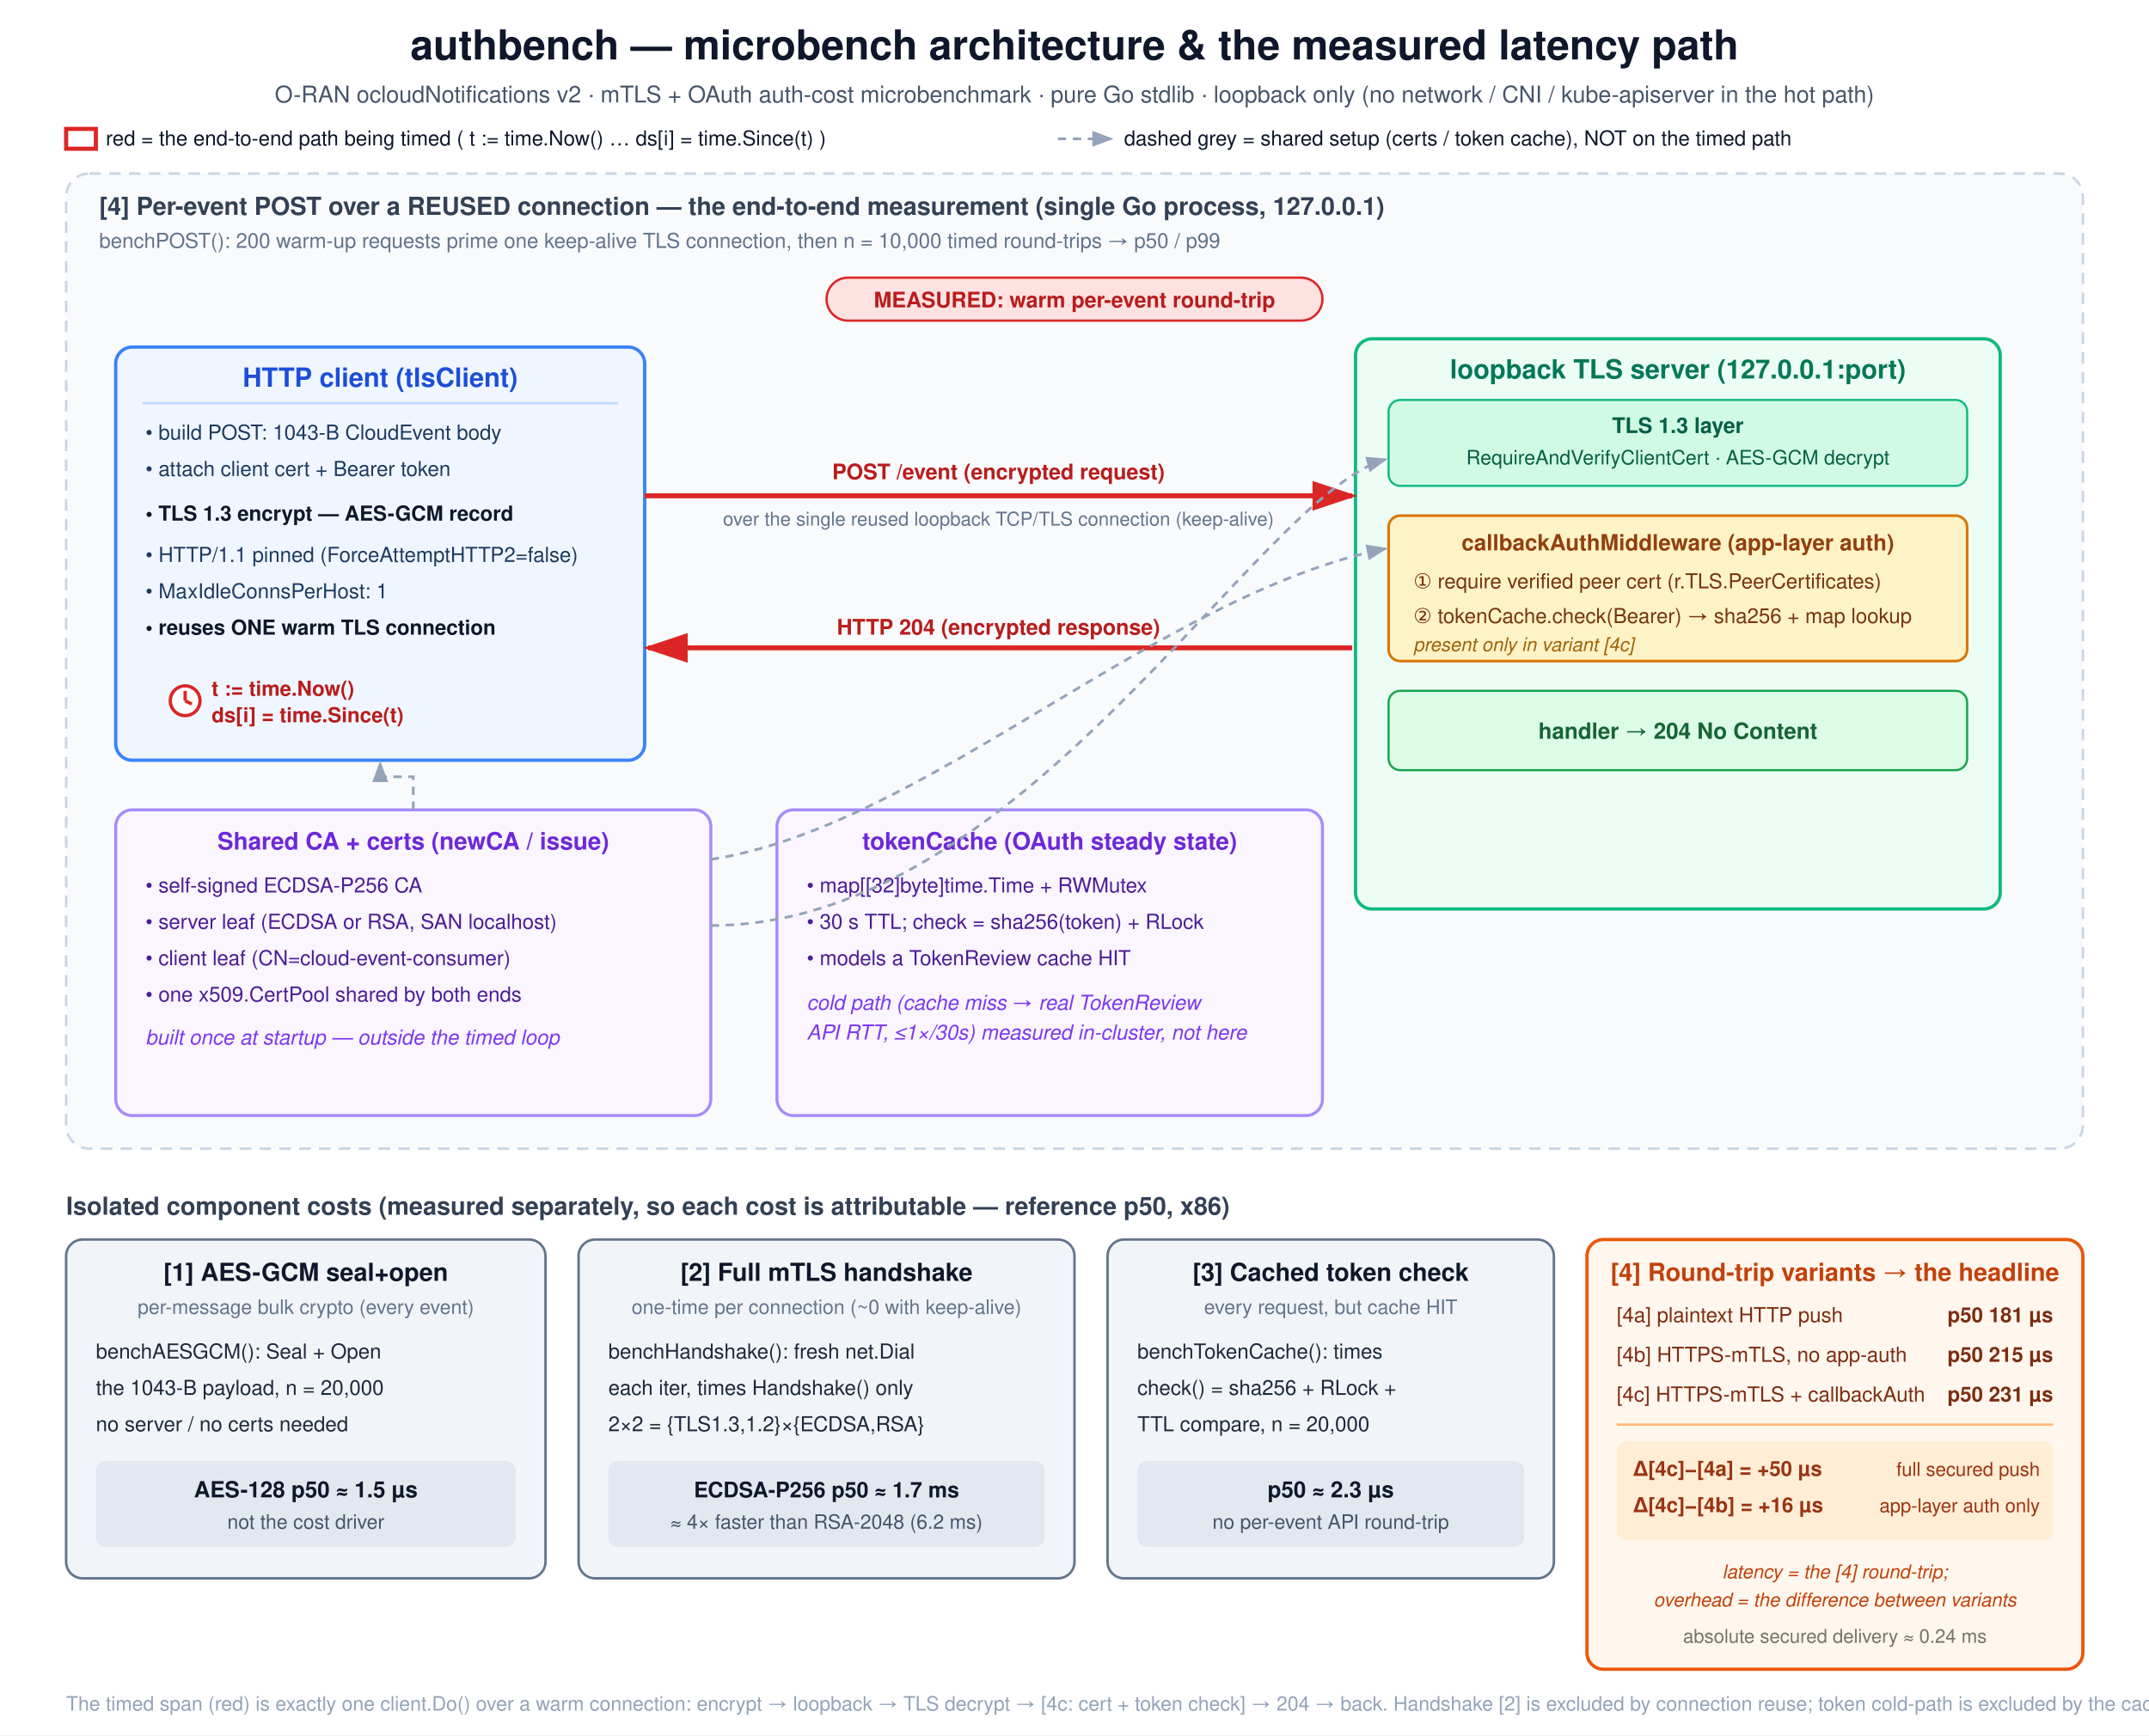
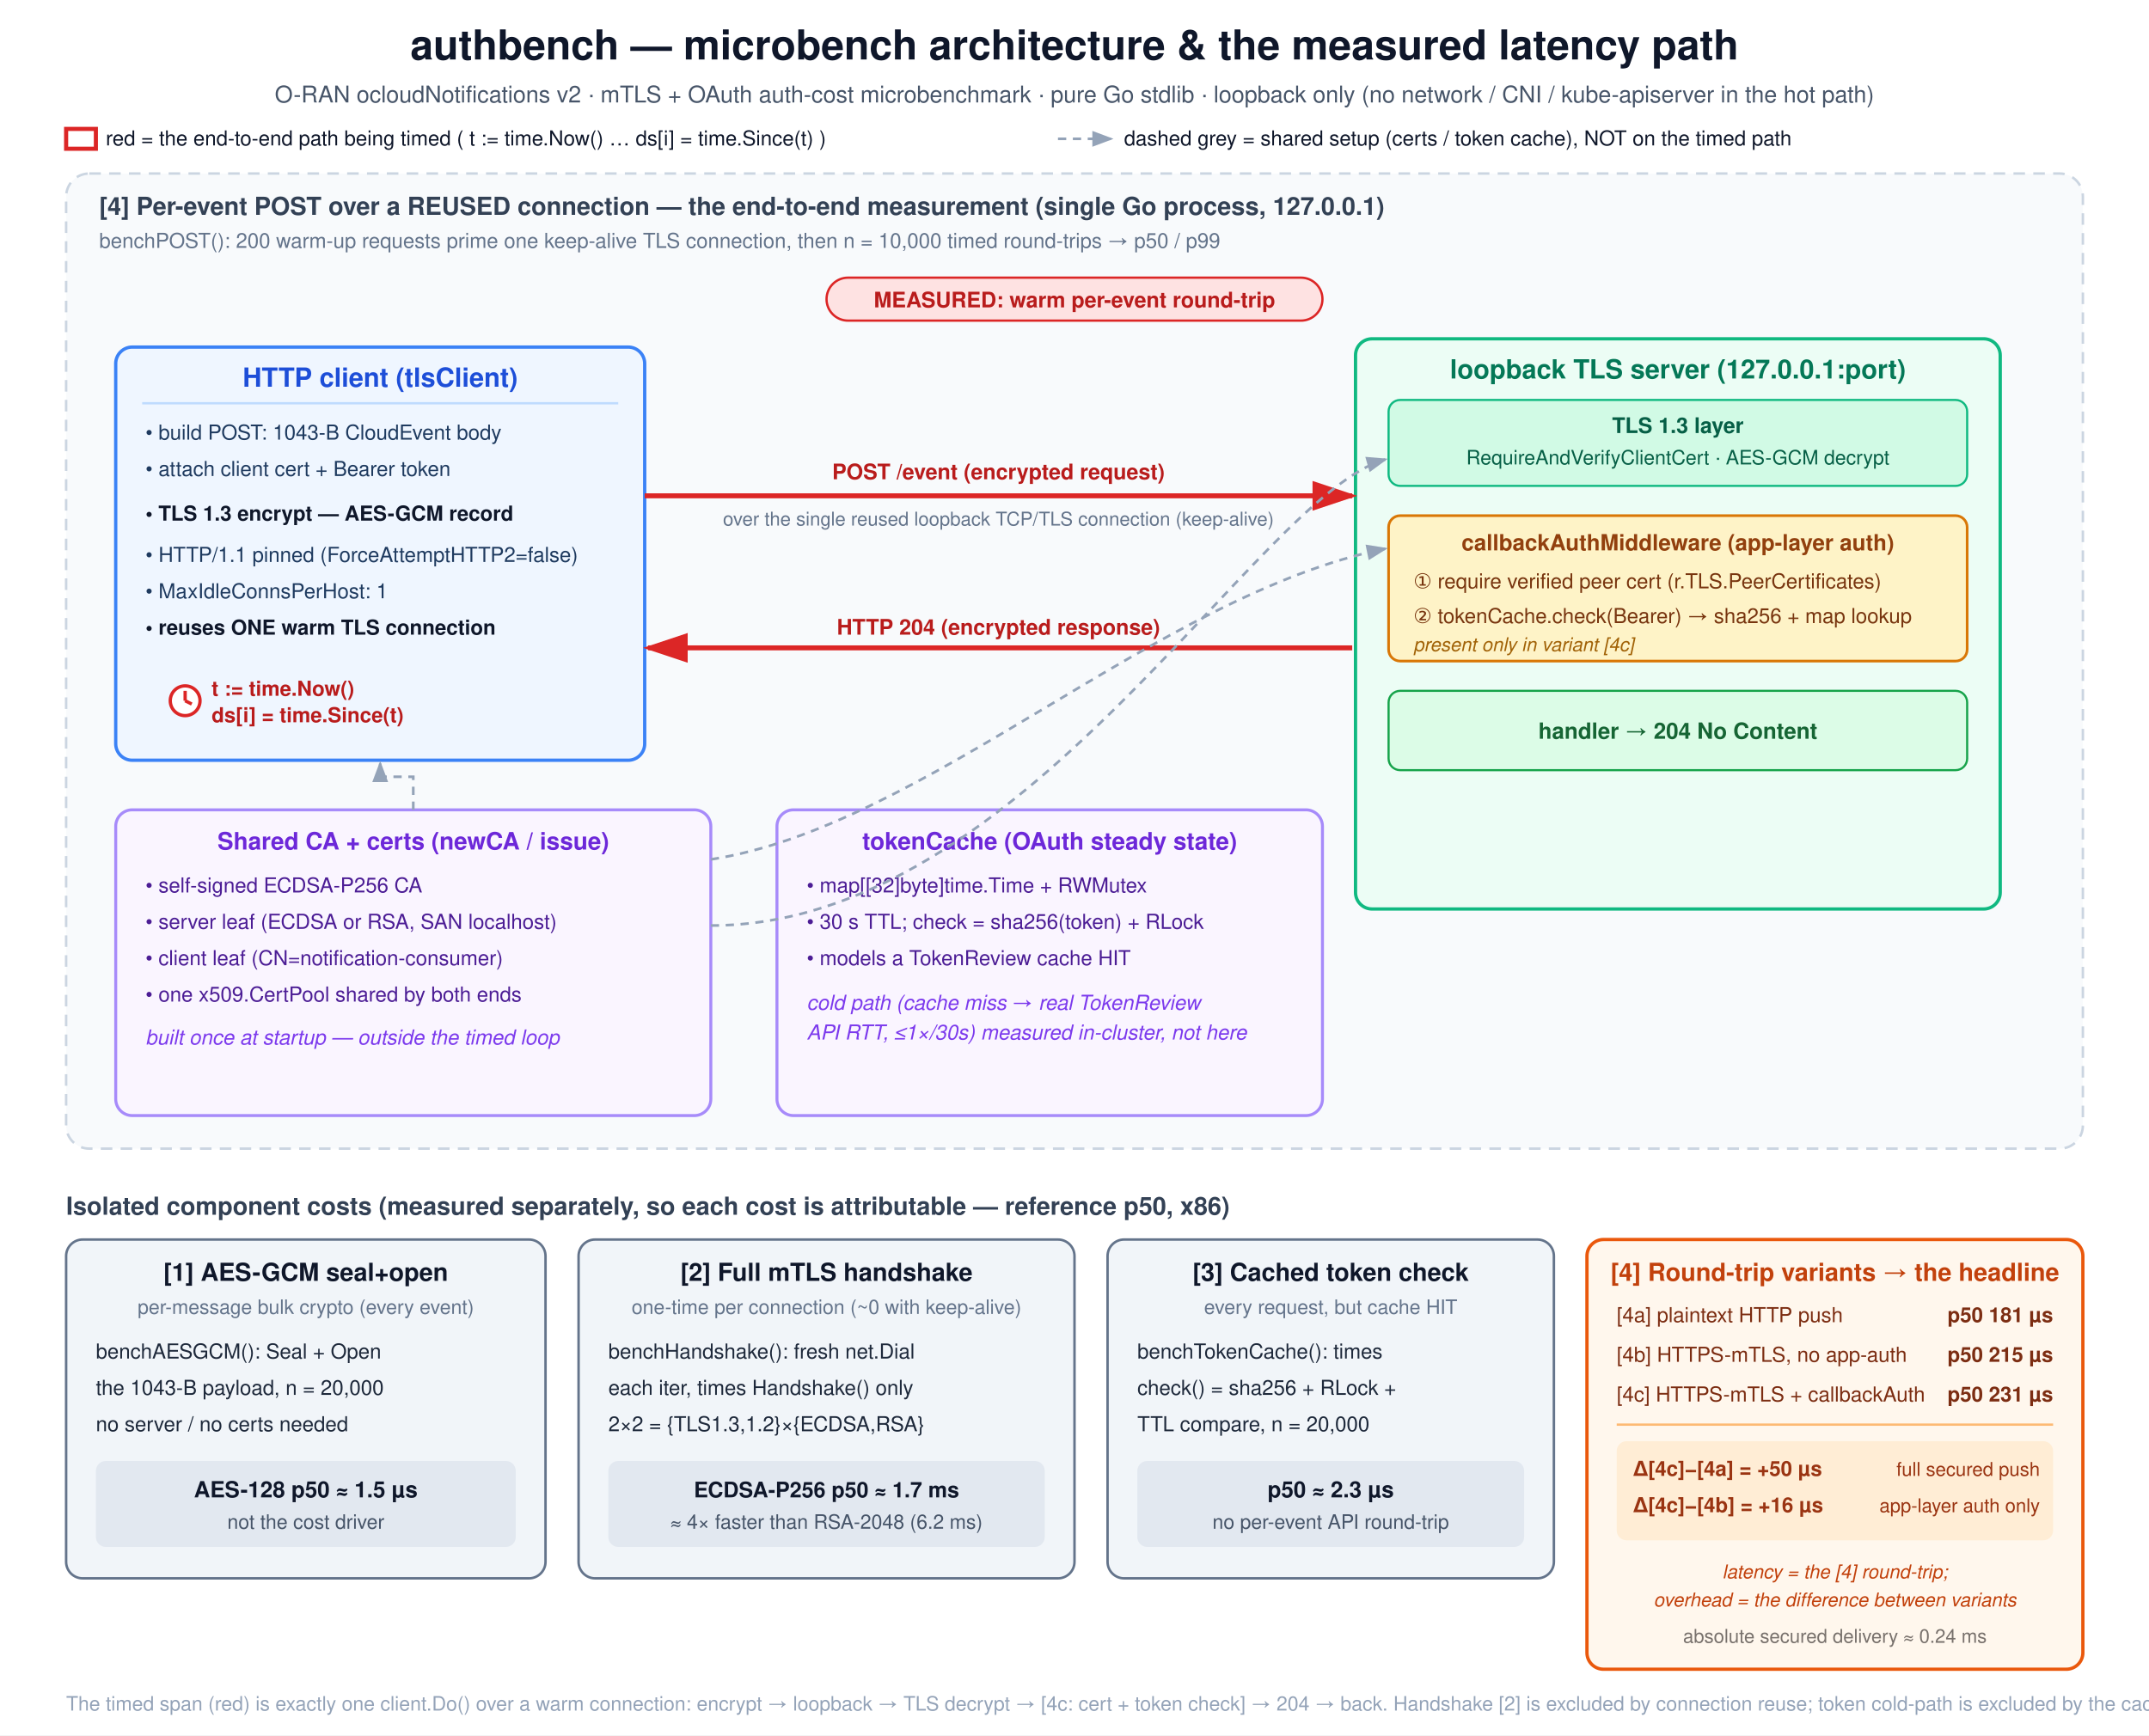
<svg xmlns="http://www.w3.org/2000/svg" width="1300" height="1050" viewBox="0 0 1300 1050" font-family="Helvetica, Arial, sans-serif">
  <defs>
    <marker id="arr" markerWidth="10" markerHeight="10" refX="8" refY="3" orient="auto" markerUnits="strokeWidth">
      <path d="M0,0 L9,3 L0,6 z" fill="#334155" />
    </marker>
    <marker id="arrRed" markerWidth="11" markerHeight="11" refX="8" refY="3" orient="auto" markerUnits="strokeWidth">
      <path d="M0,0 L9,3 L0,6 z" fill="#dc2626" />
    </marker>
    <marker id="arrGray" markerWidth="9" markerHeight="9" refX="7" refY="3" orient="auto" markerUnits="strokeWidth">
      <path d="M0,0 L8,3 L0,6 z" fill="#94a3b8" />
    </marker>
  </defs>
  <rect x="0" y="0" width="1300" height="1050" fill="#ffffff" />
  <text x="650" y="36" text-anchor="middle" font-size="25" font-weight="700" fill="#0f172a">authbench — microbench architecture &amp; the measured latency path</text>
  <text x="650" y="62" text-anchor="middle" font-size="14" fill="#475569">O-RAN ocloudNotifications v2 · mTLS + OAuth auth-cost microbenchmark · pure Go stdlib · loopback only (no network / CNI / kube-apiserver in the hot path)</text>
  <g font-size="12.5">
    <rect x="40" y="78" width="18" height="12" fill="none" stroke="#dc2626" stroke-width="2.5" />
    <text x="64" y="88" fill="#0f172a">red = the end-to-end path being timed ( t := time.Now() … ds[i] = time.Since(t) )</text>
    <line x1="640" y1="84" x2="672" y2="84" stroke="#94a3b8" stroke-width="1.6" stroke-dasharray="5 4" marker-end="url(#arrGray)" />
    <text x="680" y="88" fill="#0f172a">dashed grey = shared setup (certs / token cache), NOT on the timed path</text>
  </g>
  <rect x="40" y="105" width="1220" height="590" rx="14" fill="#f8fafc" stroke="#cbd5e1" stroke-width="1.5" stroke-dasharray="7 5" />
  <text x="60" y="130" font-size="15" font-weight="700" fill="#334155">[4] Per-event POST over a REUSED connection — the end-to-end measurement (single Go process, 127.0.0.1)</text>
  <text x="60" y="150" font-size="12.5" fill="#64748b">benchPOST(): 200 warm-up requests prime one keep-alive TLS connection, then n = 10,000 timed round-trips → p50 / p99</text>
  <rect x="500" y="168" width="300" height="26" rx="13" fill="#fee2e2" stroke="#dc2626" stroke-width="1.4" />
  <text x="650" y="186" text-anchor="middle" font-size="13" font-weight="700" fill="#b91c1c">MEASURED: warm per-event round-trip</text>
  <rect x="70" y="210" width="320" height="250" rx="10" fill="#eff6ff" stroke="#3b82f6" stroke-width="2" />
  <text x="230" y="234" text-anchor="middle" font-size="16" font-weight="700" fill="#1d4ed8">HTTP client  (tlsClient)</text>
  <line x1="86" y1="244" x2="374" y2="244" stroke="#bfdbfe" stroke-width="1.4" />
  <g font-size="12.5" fill="#1e3a5f">
    <text x="88" y="266">• build POST: 1043-B CloudEvent body</text>
    <text x="88" y="288">• attach client cert + Bearer token</text>
    <text x="88" y="315" font-weight="700" fill="#0f172a">• TLS 1.3 encrypt — AES-GCM record</text>
    <text x="88" y="340">• HTTP/1.1 pinned (ForceAttemptHTTP2=false)</text>
    <text x="88" y="362">• MaxIdleConnsPerHost: 1</text>
    <text x="88" y="384" font-weight="700" fill="#0f172a">• reuses ONE warm TLS connection</text>
  </g>
  <circle cx="112" cy="424" r="9" fill="#fff" stroke="#dc2626" stroke-width="2" />
  <line x1="112" y1="424" x2="112" y2="418" stroke="#dc2626" stroke-width="2" />
  <line x1="112" y1="424" x2="116" y2="426" stroke="#dc2626" stroke-width="2" />
  <text x="128" y="421" font-size="12.5" font-weight="700" fill="#b91c1c">t := time.Now()</text>
  <text x="128" y="437" font-size="12.5" font-weight="700" fill="#b91c1c">ds[i] = time.Since(t)</text>
  <rect x="820" y="205" width="390" height="345" rx="10" fill="#ecfdf5" stroke="#10b981" stroke-width="2" />
  <text x="1015" y="229" text-anchor="middle" font-size="16" font-weight="700" fill="#047857">loopback TLS server  (127.0.0.1:port)</text>
  <rect x="840" y="242" width="350" height="52" rx="7" fill="#d1fae5" stroke="#10b981" stroke-width="1.3" />
  <text x="1015" y="262" text-anchor="middle" font-size="13" font-weight="700" fill="#065f46">TLS 1.3 layer</text>
  <text x="1015" y="281" text-anchor="middle" font-size="12" fill="#065f46">RequireAndVerifyClientCert · AES-GCM decrypt</text>
  <rect x="840" y="312" width="350" height="88" rx="7" fill="#fef3c7" stroke="#d97706" stroke-width="1.6" />
  <text x="1015" y="333" text-anchor="middle" font-size="13.5" font-weight="700" fill="#92400e">callbackAuthMiddleware  (app-layer auth)</text>
  <text x="855" y="356" font-size="12.5" fill="#78350f">① require verified peer cert (r.TLS.PeerCertificates)</text>
  <text x="855" y="377" font-size="12.5" fill="#78350f">② tokenCache.check(Bearer)  → sha256 + map lookup</text>
  <text x="855" y="394" font-size="11.5" font-style="italic" fill="#a16207">present only in variant [4c]</text>
  <rect x="840" y="418" width="350" height="48" rx="7" fill="#dcfce7" stroke="#16a34a" stroke-width="1.3" />
  <text x="1015" y="447" text-anchor="middle" font-size="13.5" font-weight="700" fill="#166534">handler → 204 No Content</text>
  <line x1="390" y1="300" x2="818" y2="300" stroke="#dc2626" stroke-width="3" marker-end="url(#arrRed)" />
  <text x="604" y="290" text-anchor="middle" font-size="13" font-weight="700" fill="#b91c1c">POST /event  (encrypted request)</text>
  <text x="604" y="318" text-anchor="middle" font-size="11.5" fill="#64748b">over the single reused loopback TCP/TLS connection (keep-alive)</text>
  <line x1="818" y1="392" x2="392" y2="392" stroke="#dc2626" stroke-width="3" marker-end="url(#arrRed)" />
  <text x="604" y="384" text-anchor="middle" font-size="13" font-weight="700" fill="#b91c1c">HTTP 204  (encrypted response)</text>
  <rect x="70" y="490" width="360" height="185" rx="10" fill="#faf5ff" stroke="#a78bfa" stroke-width="1.8" />
  <text x="250" y="514" text-anchor="middle" font-size="14.5" font-weight="700" fill="#6d28d9">Shared CA + certs  (newCA / issue)</text>
  <g font-size="12.5" fill="#4c1d95">
    <text x="88" y="540">• self-signed ECDSA-P256 CA</text>
    <text x="88" y="562">• server leaf (ECDSA or RSA, SAN localhost)</text>
-     <text x="88" y="584">• client leaf (CN=cloud-event-consumer)</text>
+     <text x="88" y="584">• client leaf (CN=notification-consumer)</text>
    <text x="88" y="606">• one x509.CertPool shared by both ends</text>
    <text x="88" y="632" font-style="italic" fill="#7c3aed">built once at startup — outside the timed loop</text>
  </g>
  <rect x="470" y="490" width="330" height="185" rx="10" fill="#faf5ff" stroke="#a78bfa" stroke-width="1.8" />
  <text x="635" y="514" text-anchor="middle" font-size="14.5" font-weight="700" fill="#6d28d9">tokenCache  (OAuth steady state)</text>
  <g font-size="12.5" fill="#4c1d95">
    <text x="488" y="540">• map[[32]byte]time.Time + RWMutex</text>
    <text x="488" y="562">• 30 s TTL; check = sha256(token) + RLock</text>
    <text x="488" y="584">• models a TokenReview cache HIT</text>
    <text x="488" y="611" font-style="italic" fill="#7c3aed">cold path (cache miss → real TokenReview</text>
    <text x="488" y="629" font-style="italic" fill="#7c3aed">API RTT, ≤1×/30s) measured in-cluster, not here</text>
  </g>
  <path d="M250,490 L250,470 L230,470 L230,462" fill="none" stroke="#94a3b8" stroke-width="1.6" stroke-dasharray="5 4" marker-end="url(#arrGray)" />
  <path d="M430,520 C560,500 700,360 838,332" fill="none" stroke="#94a3b8" stroke-width="1.6" stroke-dasharray="5 4" marker-end="url(#arrGray)" />
  <path d="M430,560 C620,560 760,300 838,278" fill="none" stroke="#94a3b8" stroke-width="1.6" stroke-dasharray="5 4" marker-end="url(#arrGray)" />
  <text x="40" y="735" font-size="15" font-weight="700" fill="#334155">Isolated component costs (measured separately, so each cost is attributable — reference p50, x86)</text>
  <rect x="40" y="750" width="290" height="205" rx="10" fill="#f1f5f9" stroke="#64748b" stroke-width="1.5" />
  <text x="185" y="775" text-anchor="middle" font-size="15" font-weight="700" fill="#0f172a">[1] AES-GCM  seal+open</text>
  <text x="185" y="795" text-anchor="middle" font-size="12" fill="#64748b">per-message bulk crypto (every event)</text>
  <g font-size="12.5" fill="#1e293b">
    <text x="58" y="822">benchAESGCM(): Seal + Open</text>
    <text x="58" y="844">the 1043-B payload, n = 20,000</text>
    <text x="58" y="866">no server / no certs needed</text>
  </g>
  <rect x="58" y="884" width="254" height="52" rx="6" fill="#e2e8f0" />
  <text x="185" y="906" text-anchor="middle" font-size="13.5" font-weight="700" fill="#0f172a">AES-128  p50 ≈ 1.5 µs</text>
  <text x="185" y="925" text-anchor="middle" font-size="12" fill="#475569">not the cost driver</text>
  <rect x="350" y="750" width="300" height="205" rx="10" fill="#f1f5f9" stroke="#64748b" stroke-width="1.5" />
  <text x="500" y="775" text-anchor="middle" font-size="15" font-weight="700" fill="#0f172a">[2] Full mTLS handshake</text>
  <text x="500" y="795" text-anchor="middle" font-size="12" fill="#64748b">one-time per connection (~0 with keep-alive)</text>
  <g font-size="12.5" fill="#1e293b">
    <text x="368" y="822">benchHandshake(): fresh net.Dial</text>
    <text x="368" y="844">each iter, times Handshake() only</text>
    <text x="368" y="866">2×2 = {TLS1.3,1.2}×{ECDSA,RSA}</text>
  </g>
  <rect x="368" y="884" width="264" height="52" rx="6" fill="#e2e8f0" />
  <text x="500" y="906" text-anchor="middle" font-size="13" font-weight="700" fill="#0f172a">ECDSA-P256 p50 ≈ 1.7 ms</text>
  <text x="500" y="925" text-anchor="middle" font-size="12" fill="#475569">≈ 4× faster than RSA-2048 (6.2 ms)</text>
  <rect x="670" y="750" width="270" height="205" rx="10" fill="#f1f5f9" stroke="#64748b" stroke-width="1.5" />
  <text x="805" y="775" text-anchor="middle" font-size="15" font-weight="700" fill="#0f172a">[3] Cached token check</text>
  <text x="805" y="795" text-anchor="middle" font-size="12" fill="#64748b">every request, but cache HIT</text>
  <g font-size="12.5" fill="#1e293b">
    <text x="688" y="822">benchTokenCache(): times</text>
    <text x="688" y="844">check() = sha256 + RLock +</text>
    <text x="688" y="866">TTL compare, n = 20,000</text>
  </g>
  <rect x="688" y="884" width="234" height="52" rx="6" fill="#e2e8f0" />
  <text x="805" y="906" text-anchor="middle" font-size="13.5" font-weight="700" fill="#0f172a">p50 ≈ 2.3 µs</text>
  <text x="805" y="925" text-anchor="middle" font-size="12" fill="#475569">no per-event API round-trip</text>
  <rect x="960" y="750" width="300" height="260" rx="10" fill="#fff7ed" stroke="#ea580c" stroke-width="2" />
  <text x="1110" y="775" text-anchor="middle" font-size="15" font-weight="700" fill="#c2410c">[4] Round-trip variants → the headline</text>
  <g font-size="12.5" fill="#7c2d12">
    <text x="978" y="800">[4a] plaintext HTTP push</text>
    <text x="1242" y="800" text-anchor="end" font-weight="700">p50 181 µs</text>
    <text x="978" y="824">[4b] HTTPS-mTLS, no app-auth</text>
    <text x="1242" y="824" text-anchor="end" font-weight="700">p50 215 µs</text>
    <text x="978" y="848">[4c] HTTPS-mTLS + callbackAuth</text>
    <text x="1242" y="848" text-anchor="end" font-weight="700">p50 231 µs</text>
  </g>
  <line x1="978" y1="862" x2="1242" y2="862" stroke="#fdba74" stroke-width="1.4" />
  <rect x="978" y="872" width="264" height="60" rx="6" fill="#ffedd5" />
  <text x="988" y="893" font-size="12.5" font-weight="700" fill="#9a3412">Δ[4c]−[4a] = +50 µs</text>
  <text x="1234" y="893" text-anchor="end" font-size="11.5" fill="#9a3412">full secured push</text>
  <text x="988" y="915" font-size="12.5" font-weight="700" fill="#9a3412">Δ[4c]−[4b] = +16 µs</text>
  <text x="1234" y="915" text-anchor="end" font-size="11.5" fill="#9a3412">app-layer auth only</text>
  <text x="1110" y="955" text-anchor="middle" font-size="11.5" font-style="italic" fill="#c2410c">latency = the [4] round-trip;</text>
  <text x="1110" y="972" text-anchor="middle" font-size="11.5" font-style="italic" fill="#c2410c">overhead = the difference between variants</text>
  <text x="1110" y="994" text-anchor="middle" font-size="11.5" fill="#78716c">absolute secured delivery ≈ 0.24 ms</text>
  <text x="40" y="1035" font-size="12" fill="#94a3b8">The timed span (red) is exactly one client.Do() over a warm connection: encrypt → loopback → TLS decrypt → [4c: cert + token check] → 204 → back. Handshake [2] is excluded by connection reuse; token cold-path is excluded by the cache.</text>
</svg>
